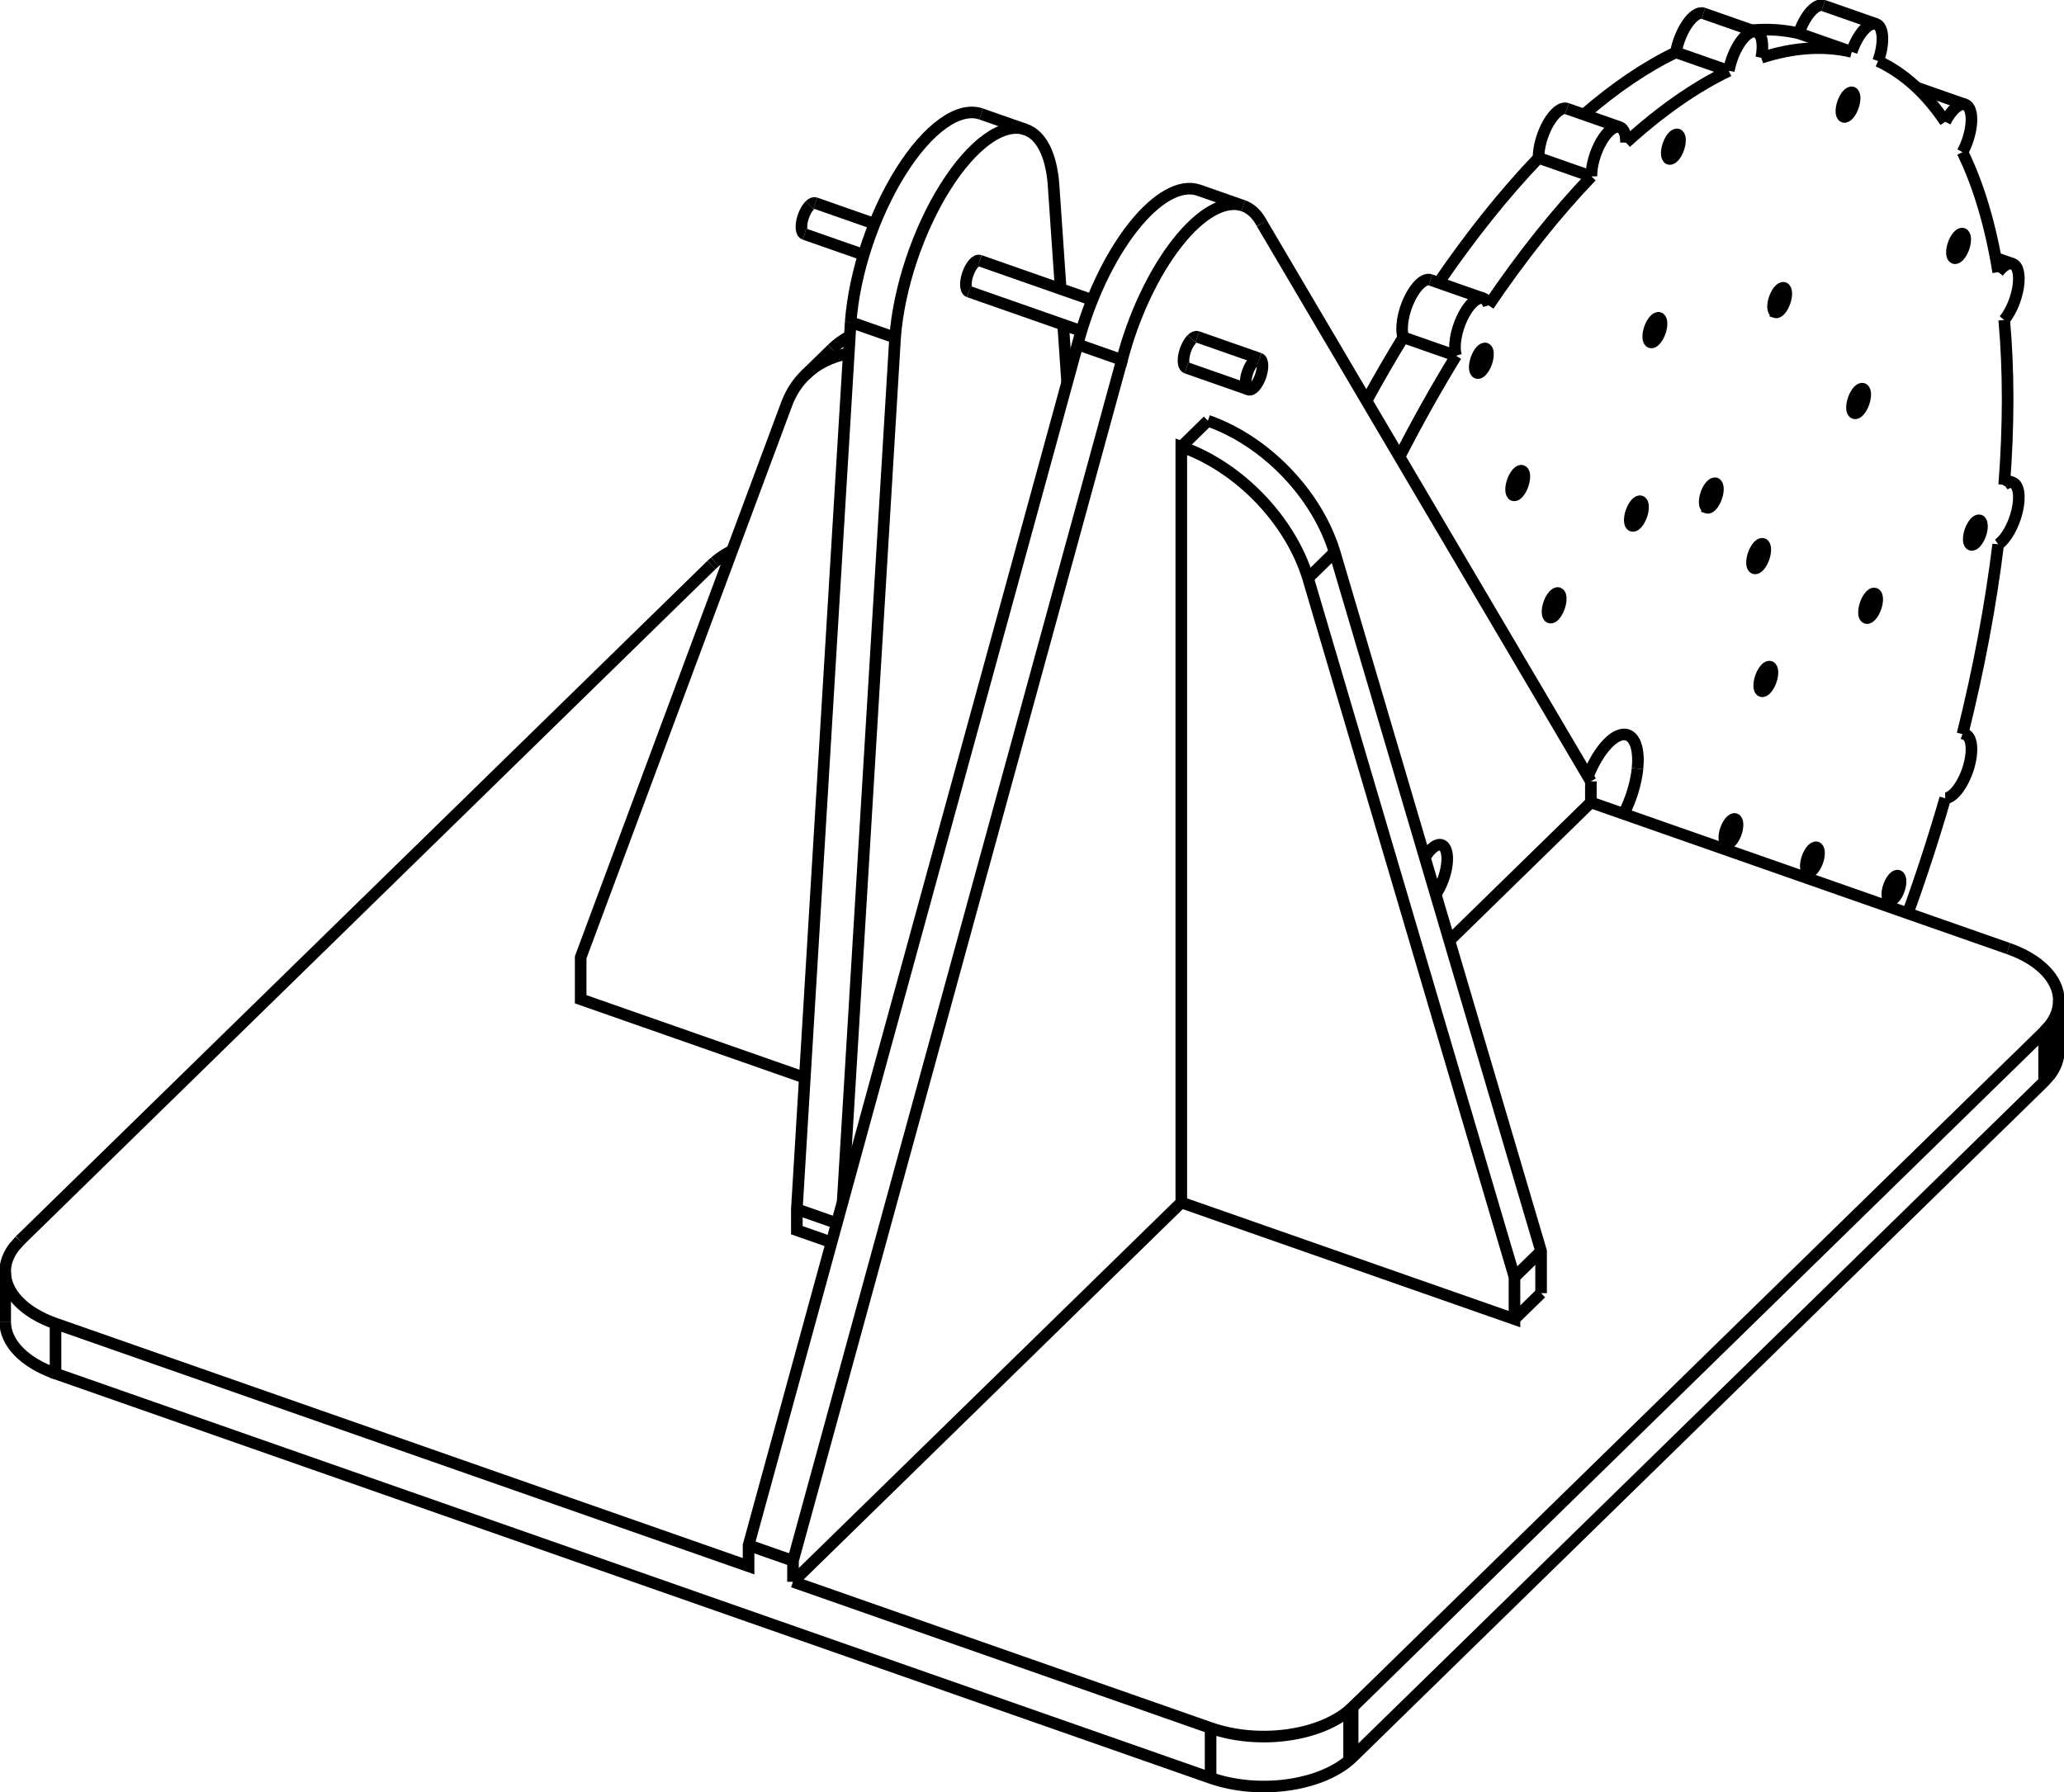
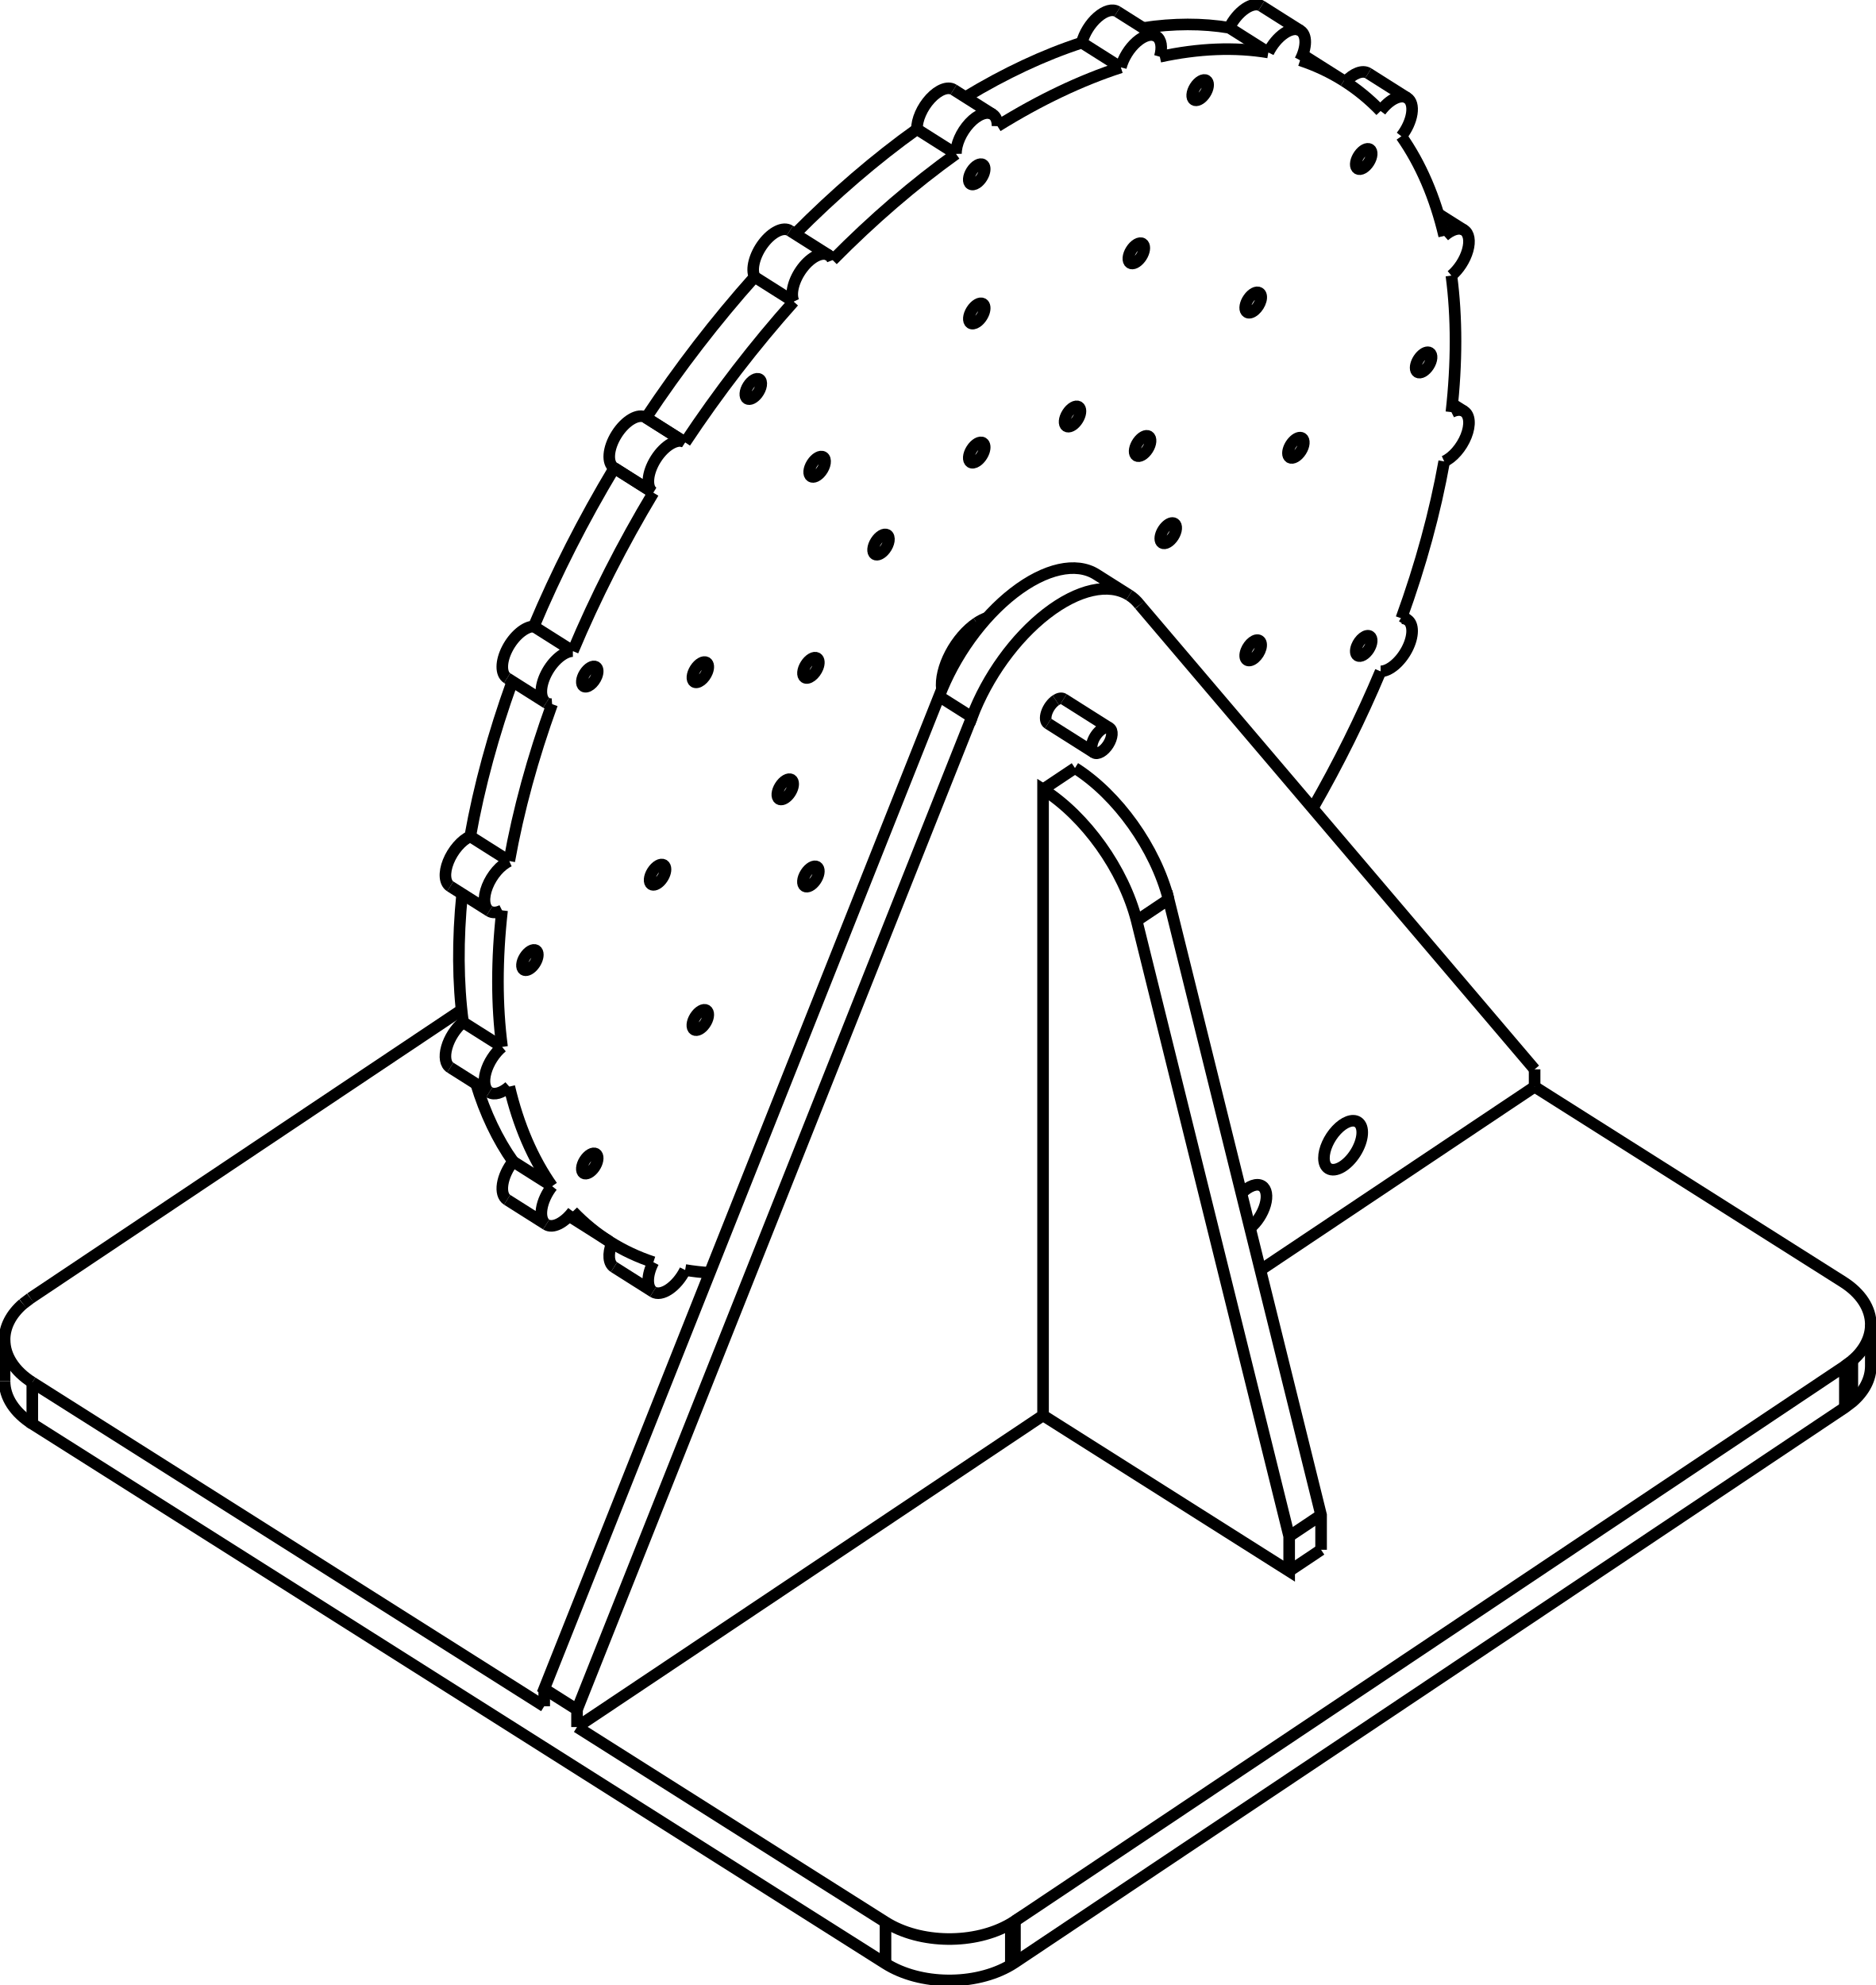
- <svg xmlns="http://www.w3.org/2000/svg" version="1.1" viewBox="-250.984 -153.26 398.629 346.116" fill="none" stroke="black" stroke-width="0.6%" vector-effect="non-scaling-stroke">
-   <path d="M -94.569 -113.61 A 3.175 1.323 289.299 0 0 -95.618 -108.038" />
-   <path d="M -93.52 -114.031 A 3.175 1.323 289.299 0 0 -94.569 -113.61" />
-   <path d="M -86.691 -91.035 A 30 12.499 109.299 0 1 -61.488 -131.237" />
-   <path d="M -86.691 -91.035 L -97.086 80.333 L -97.086 84.389 L -90.382 86.736" />
-   <path d="M -247.144 86.381 L -248.296 87.686 A 20 11.698 180 0 0 -249.984 92.39 A 20 11.698 180 0 0 -240.257 102.427 L -106.409 149.296 L -106.409 145.241 L -42.865 -86.73 A 30 12.499 109.299 0 1 -19.446 -116.515 L -10.866 -113.511 A 30 12.499 289.299 0 0 -34.285 -83.725 L -42.865 -86.73" />
-   <path d="M -113.594 -44.103 L -247.144 86.381" />
-   <path d="M -112.915 -44.721 L -113.594 -44.103" />
-   <path d="M -109.59 -46.905 A 20 11.698 180 0 0 -112.915 -44.721" />
-   <path d="M -95.545 54.932 L -138.835 39.773 L -138.835 31.663 L -98.965 -75.448 A 30 20.877 225.665 0 1 -95.45 -80.815 A 30 20.877 225.665 0 1 -87.058 -84.992" />
-   <path d="M -44.883 -79.362 L -45.652 -90.541" />
-   <path d="M -46.126 -97.436 L -47.535 -117.905 A 30 12.499 289.299 0 0 -52.908 -128.233 A 30 12.499 289.299 0 0 -78.111 -88.031 L -88.237 78.902" />
-   <path d="M -86.691 -91.035 L -78.111 -88.031" />
-   <path d="M -97.086 80.333 L -89.369 83.035" />
-   <path d="M -90.314 -85.834 A 30 20.877 225.665 0 1 -86.854 -88.344" />
-   <path d="M 96.423 -146.817 A 6.5 2.708 109.299 0 1 101.174 -152.195" />
-   <path d="M 87.31 -147.421 A 150 62.493 109.299 0 1 96.423 -146.817 L 106.633 -143.242" />
-   <path d="M 72.691 -143.152 A 6.5 2.708 109.299 0 1 78.001 -150.68" />
-   <path d="M 54.917 -131.127 A 150 62.493 109.299 0 1 72.691 -143.152 L 82.902 -139.577" />
-   <path d="M 46.163 -122.76 A 6.5 2.708 109.299 0 1 51.649 -132.271" />
-   <path d="M 26.858 -98.64 A 150 62.493 109.299 0 1 46.163 -122.76 L 56.373 -119.185" />
-   <path d="M 20.037 -88.101 A 6.5 2.708 109.299 0 1 25.297 -99.187" />
-   <path d="M 12.931 -75.829 A 150 62.493 109.299 0 1 20.037 -88.101 L 30.247 -84.526" />
-   <path d="M 124.705 0.941 A 150 62.493 109.299 0 1 117.475 23.176" />
-   <path d="M 124.705 0.941 A 6.5 2.708 289.299 0 0 128.585 -11.393 A 6.5 2.708 289.299 0 0 128.043 -11.45" />
-   <path d="M 134.937 -48.099 A 150 62.493 109.299 0 1 128.043 -11.45" />
-   <path d="M 134.937 -48.099 A 6.5 2.708 289.299 0 0 137.737 -60.04 A 6.5 2.708 289.299 0 0 136.097 -59.613" />
-   <path d="M 136.097 -91.445 A 150 62.493 109.299 0 1 136.097 -59.613" />
-   <path d="M 136.097 -91.445 A 6.5 2.708 289.299 0 0 137.737 -102.294 A 6.5 2.708 289.299 0 0 134.937 -100.694" />
-   <path d="M 128.043 -123.87 A 150 62.493 109.299 0 1 134.937 -100.694" />
-   <path d="M 128.043 -123.87 A 6.5 2.708 289.299 0 0 128.585 -133.057 A 6.5 2.708 289.299 0 0 124.705 -129.738" />
-   <path d="M 111.747 -141.462 A 150 62.493 109.299 0 1 124.705 -129.738" />
-   <path d="M 111.747 -141.462 A 6.5 2.708 289.299 0 0 111.385 -148.62 A 6.5 2.708 289.299 0 0 106.633 -143.242" />
-   <path d="M 89.175 -142.101 A 150 62.493 109.299 0 1 106.633 -143.242" />
-   <path d="M 89.175 -142.101 A 6.5 2.708 289.299 0 0 88.211 -147.105 A 6.5 2.708 289.299 0 0 82.902 -139.577" />
-   <path d="M 63.049 -125.708 A 150 62.493 109.299 0 1 82.902 -139.577" />
-   <path d="M 63.049 -125.708 A 6.5 2.708 289.299 0 0 61.859 -128.695 A 6.5 2.708 289.299 0 0 56.373 -119.185" />
-   <path d="M 36.52 -94.261 A 150 62.493 109.299 0 1 56.373 -119.185" />
-   <path d="M 36.52 -94.261 A 6.5 2.708 289.299 0 0 35.507 -95.611 A 6.5 2.708 289.299 0 0 30.247 -84.526" />
-   <path d="M 19.307 -65.013 A 150 62.493 109.299 0 1 30.247 -84.526" />
-   <path d="M 35.555 -82.095 A 2.5 1.042 109.299 0 1 34.29 -81.212 A 2.5 1.042 109.299 0 1 35.942 -85.931 A 2.5 1.042 109.299 0 1 35.555 -82.095 Z" />
-   <path d="M 71.975 -122.71 A 2.5 1.042 109.299 0 1 71.372 -122.566 A 2.5 1.042 109.299 0 1 73.024 -127.285 A 2.5 1.042 109.299 0 1 71.975 -122.71 Z" />
-   <path d="M 42.582 -58.474 A 2.5 1.042 109.299 0 1 41.317 -57.59 A 2.5 1.042 109.299 0 1 42.969 -62.31 A 2.5 1.042 109.299 0 1 42.582 -58.474 Z" />
-   <path d="M 68.407 -87.274 A 2.5 1.042 109.299 0 1 67.804 -87.129 A 2.5 1.042 109.299 0 1 69.457 -91.848 A 2.5 1.042 109.299 0 1 68.407 -87.274 Z" />
-   <path d="M 49.609 -34.852 A 2.5 1.042 109.299 0 1 48.344 -33.969 A 2.5 1.042 109.299 0 1 49.996 -38.688 A 2.5 1.042 109.299 0 1 49.609 -34.852 Z" />
-   <path d="M 64.84 -51.837 A 2.5 1.042 109.299 0 1 64.236 -51.692 A 2.5 1.042 109.299 0 1 65.889 -56.411 A 2.5 1.042 109.299 0 1 64.84 -51.837 Z" />
-   <path d="M 65.275 -4.784 A 11 4.583 109.299 0 1 62.594 3.959" />
-   <path d="M 55.703 -3.269 A 11 4.583 109.299 0 1 63.346 -11.279 A 11 4.583 109.299 0 1 65.275 -4.784" />
-   <path d="M 105.109 -130.686 A 2.5 1.042 109.299 0 1 105.108 -130.686 A 2.5 1.042 109.299 0 1 106.761 -135.405 A 2.5 1.042 109.299 0 1 105.109 -130.686 Z" />
-   <path d="M 91.903 -92.929 A 2.5 1.042 109.299 0 1 91.902 -92.93 A 2.5 1.042 109.299 0 1 93.554 -97.649 A 2.5 1.042 109.299 0 1 91.903 -92.929 Z" />
-   <path d="M 78.696 -55.172 A 2.5 1.042 109.299 0 1 78.695 -55.173 A 2.5 1.042 109.299 0 1 80.347 -59.892 A 2.5 1.042 109.299 0 1 78.696 -55.172 Z" />
-   <path d="M 87.465 -43.965 A 2.5 1.042 109.299 0 1 89.498 -48.197 A 2.5 1.042 109.299 0 1 87.845 -43.478 A 2.5 1.042 109.299 0 1 87.465 -43.965 Z" />
-   <path d="M 88.797 -21.217 A 2.5 1.042 109.299 0 1 90.888 -24.46 A 2.5 1.042 109.299 0 1 89.236 -19.741 A 2.5 1.042 109.299 0 1 88.797 -21.217 Z" />
-   <path d="M 106.772 -73.925 A 2.5 1.042 109.299 0 1 108.805 -78.157 A 2.5 1.042 109.299 0 1 107.152 -73.438 A 2.5 1.042 109.299 0 1 106.772 -73.925 Z" />
-   <path d="M 126.079 -103.885 A 2.5 1.042 109.299 0 1 128.112 -108.117 A 2.5 1.042 109.299 0 1 126.459 -103.398 A 2.5 1.042 109.299 0 1 126.079 -103.885 Z" />
-   <path d="M 82.336 6.976 A 2.5 1.042 109.299 0 1 84.146 4.958 A 2.5 1.042 109.299 0 1 82.494 9.677 A 2.5 1.042 109.299 0 1 82.336 6.976 Z" />
-   <path d="M 109.031 -35.352 A 2.5 1.042 109.299 0 1 111.122 -38.595 A 2.5 1.042 109.299 0 1 109.47 -33.876 A 2.5 1.042 109.299 0 1 109.031 -35.352 Z" />
-   <path d="M 129.265 -49.488 A 2.5 1.042 109.299 0 1 131.356 -52.731 A 2.5 1.042 109.299 0 1 129.704 -48.012 A 2.5 1.042 109.299 0 1 129.265 -49.488 Z" />
-   <path d="M 98.075 12.452 A 2.5 1.042 109.299 0 1 99.885 10.435 A 2.5 1.042 109.299 0 1 98.233 15.154 A 2.5 1.042 109.299 0 1 98.075 12.452 Z" />
-   <path d="M 113.815 17.929 A 2.5 1.042 109.299 0 1 115.625 15.911 A 2.5 1.042 109.299 0 1 113.972 20.63 A 2.5 1.042 109.299 0 1 113.815 17.929 Z" />
-   <path d="M 136.919 29.985 L 56.267 1.743" />
-   <path d="M 56.267 -2.312 L 56.267 1.743" />
-   <path d="M -240.257 102.427 L -240.257 112.079 L -17.177 190.195 A 20 11.698 180 0 0 9.577 186.785 L 10.256 186.166 L 143.806 55.683 L 144.958 54.378 A 20 11.698 180 0 0 146.646 49.674 L 146.646 40.022 A 20 11.698 180 0 0 136.919 29.985" />
-   <path d="M -17.177 180.543 L -17.177 190.195" />
-   <path d="M -97.829 152.301 L -17.177 180.543 A 20 11.698 180 0 0 9.577 177.133 L 9.577 186.785" />
-   <path d="M -97.829 152.301 L -97.829 148.245 L -34.285 -83.725" />
-   <path d="M -97.829 148.245 L -106.409 145.241" />
-   <path d="M -249.984 102.042 A 20 11.698 180 0 0 -240.257 112.079" />
-   <path d="M -63.872 -96.922 A 3.175 1.323 109.299 0 1 -61.774 -102.915" />
-   <path d="M -97.829 152.301 L -22.836 79.029 L 41.514 101.563 L 41.514 93.452 L 1.644 -41.581 A 30 20.877 45.665 0 0 -22.836 -66.967 L -22.836 79.029" />
-   <path d="M 46.651 96.544 L 41.514 101.563" />
-   <path d="M 28.938 28.444 L 56.267 1.743" />
-   <path d="M 144.958 44.726 A 20 11.698 180 0 0 146.646 40.022" />
-   <path d="M 143.806 46.031 L 144.958 44.726 L 144.958 54.378" />
-   <path d="M 10.256 176.514 L 143.806 46.031 L 143.806 55.683" />
-   <path d="M 9.577 177.133 L 10.256 176.514 L 10.256 186.166" />
-   <path d="M -7.278 -110.112 L 56.267 -2.312" />
-   <path d="M -7.278 -110.112 A 30 12.499 289.299 0 0 -10.866 -113.511" />
-   <path d="M -17.699 -71.986 L -22.836 -66.967" />
-   <path d="M -20.781 -87.772 A 3.175 1.323 109.299 0 1 -19.732 -88.193" />
-   <path d="M -21.83 -82.2 A 3.175 1.323 109.299 0 1 -20.781 -87.772" />
-   <path d="M 24.201 12.4 A 6 2.5 109.299 0 1 27.431 9.97 A 6 2.5 109.299 0 1 26.293 19.486" />
-   <path d="M 46.651 88.433 L 41.514 93.452" />
-   <path d="M 46.651 96.544 L 46.651 88.433 L 6.781 -46.6 A 30 20.877 45.665 0 0 -17.699 -71.986" />
-   <path d="M 6.781 -46.6 L 1.644 -41.581" />
-   <path d="M -8.769 -83.565 A 3.175 1.323 109.299 0 1 -7.72 -83.987 L -19.732 -88.193" />
-   <path d="M -7.72 -83.987 A 3.175 1.323 109.299 0 1 -9.818 -77.994 L -21.83 -82.2" />
-   <path d="M -9.818 -77.994 A 3.175 1.323 109.299 0 1 -8.769 -83.565" />
-   <path d="M -82.084 -110.027 L -93.52 -114.031" />
-   <path d="M -84.182 -104.034 L -95.618 -108.038" />
-   <path d="M -52.908 -128.233 L -61.488 -131.237" />
-   <path d="M -90.314 -85.834 L -95.45 -80.815" />
-   <path d="M -249.984 102.042 L -249.984 92.39" />
-   <path d="M 128.585 -11.393 L 128.073 -11.572" />
-   <path d="M 137.737 -60.04 L 136.17 -60.589" />
-   <path d="M 137.737 -102.294 L 134.457 -103.442" />
-   <path d="M 128.585 -133.057 L 119.189 -136.347" />
-   <path d="M 111.385 -148.62 L 101.174 -152.195" />
-   <path d="M 88.211 -147.105 L 78.001 -150.68" />
-   <path d="M 61.859 -128.695 L 51.649 -132.271" />
-   <path d="M 35.507 -95.611 L 25.297 -99.187" />
-   <path d="M -40.042 -95.305 L -61.774 -102.915" />
-   <path d="M -42.14 -89.312 L -63.872 -96.922" />
+ <svg xmlns="http://www.w3.org/2000/svg" version="1.1" viewBox="-204.83 -160.092 409.66 433.557" fill="none" stroke="black" stroke-width="0.6%" vector-effect="non-scaling-stroke">
+   <path d="M -197.775 141.85 L -197.775 150.89 L -11.4 268.783 A 20 13.006 180 0 0 15.977 269.096 L 16.881 268.528 L 198.167 147.325 L 199.801 146.085 A 20 13.006 180 0 0 203.83 138.257 L 203.83 129.217 A 20 13.006 180 0 0 197.775 119.893 L 130.394 77.27" />
+   <path d="M -11.4 259.743 L -11.4 268.783" />
+   <path d="M -78.782 217.12 L -11.4 259.743 A 20 13.006 180 0 0 15.977 260.056 L 16.881 259.488 L 16.881 268.528" />
+   <path d="M -78.782 217.12 L -78.782 213.321 L -85.95 208.787 L 0.307 -7.996 A 30 15.89 122.316 0 1 34.675 -34.625 L 41.843 -30.091 A 30 15.89 302.316 0 0 7.476 -3.462 L 0.307 -7.996" />
+   <path d="M -85.95 212.585 L -85.95 208.787" />
+   <path d="M -197.775 141.85 L -85.95 212.585" />
+   <path d="M -199.801 124.698 A 20 13.006 180 0 0 -203.83 132.526 A 20 13.006 180 0 0 -197.775 141.85" />
+   <path d="M -203.83 141.566 A 20 13.006 180 0 0 -197.775 150.89" />
+   <path d="M 15.977 260.056 L 15.977 269.096" />
+   <path d="M -78.782 217.12 L 23.017 149.06 L 76.779 183.067 L 76.779 175.471 L 43.469 41.005 A 30 16.336 56.234 0 0 23.017 12.32 L 23.017 149.06" />
+   <path d="M 83.751 178.406 L 76.779 183.067" />
+   <path d="M 70.499 117.314 L 130.394 77.27" />
+   <path d="M 199.801 137.045 A 20 13.006 180 0 0 203.83 129.217" />
+   <path d="M 198.167 138.285 L 199.801 137.045 L 199.801 146.085" />
+   <path d="M 16.881 259.488 L 198.167 138.285 L 198.167 147.325" />
+   <path d="M 29.989 7.659 L 23.017 12.32" />
+   <path d="M 130.394 73.472 L 130.394 77.27" />
+   <path d="M 44.136 -27.972 L 130.394 73.472" />
+   <path d="M 44.136 -27.972 A 30 15.89 302.316 0 0 41.843 -30.091" />
+   <path d="M -78.782 213.321 L 7.476 -3.462" />
+   <path d="M 25.806 -7.149 A 3.175 1.682 122.316 0 1 27.503 -7.421" />
+   <path d="M 24.108 -2.054 A 3.175 1.682 122.316 0 1 25.806 -7.149" />
+   <path d="M 66.349 100.56 A 6 3.178 122.316 0 1 70.848 98.961 A 6 3.178 122.316 0 1 68.23 108.151" />
+   <path d="M 84.375 92.844 A 6 3.178 122.316 0 1 91.766 84.976 A 6 3.178 122.316 1 1 85.351 95.118 A 6 3.178 122.316 0 1 84.375 92.844 Z" />
+   <path d="M -198.167 123.458 L -199.801 124.698" />
+   <path d="M -104.003 60.502 L -198.167 123.458" />
+   <path d="M 83.751 170.809 L 76.779 175.471" />
+   <path d="M 83.751 178.406 L 83.751 170.809 L 50.442 36.343 L 43.469 41.005" />
+   <path d="M 50.442 36.343 A 30 16.336 56.234 0 0 29.989 7.659" />
+   <path d="M 35.841 -0.801 A 3.175 1.682 122.316 0 1 37.539 -1.073 A 3.175 1.682 122.316 0 1 34.144 4.294 A 3.175 1.682 122.316 0 1 35.841 -0.801 Z" />
+   <path d="M -70.703 116.669 A 6.5 3.443 122.316 0 1 -71.179 111.4" />
+   <path d="M -80.188 105.706 A 150 79.451 122.316 0 1 -80.519 105.494" />
+   <path d="M -94.05 101.963 A 6.5 3.443 122.316 0 1 -92.756 93.599 A 150 79.451 122.316 0 1 -100.819 76.659" />
+   <path d="M -106.474 73.081 A 6.5 3.443 122.316 0 1 -103.689 63.169 A 150 79.451 122.316 0 1 -103.879 35.148" />
+   <path d="M -106.474 33.507 A 6.5 3.443 122.316 0 1 -102.115 22.58 A 150 79.451 122.316 0 1 -92.911 -11.265" />
+   <path d="M -94.05 -11.986 A 6.5 3.443 122.316 0 1 -88.225 -23.273 A 150 79.451 122.316 0 1 -70.636 -57.87" />
+   <path d="M -70.636 -57.871 A 6.5 3.443 122.316 0 1 -70.703 -57.912 A 6.5 3.443 122.316 0 1 -63.753 -68.898 A 6.5 3.443 122.316 0 1 -63.694 -68.859 L -55.284 -63.539" />
+   <path d="M -63.693 -68.86 A 150 79.451 122.316 0 1 -39.995 -99.61 A 6.5 3.443 122.316 0 1 -32.296 -109.716" />
+   <path d="M -31.163 -109 A 150 79.451 122.316 0 1 -4.531 -131.874 L 3.999 -126.478" />
+   <path d="M -4.531 -131.874 A 6.5 3.443 122.316 0 1 3.475 -140.504" />
+   <path d="M 6.058 -138.87 A 150 79.451 122.316 0 1 31.48 -150.773 L 40.01 -145.377" />
+   <path d="M 31.48 -150.773 A 6.5 3.443 122.316 0 1 39.246 -157.548" />
+   <path d="M 44.87 -153.99 A 150 79.451 122.316 0 1 63.694 -154.027 L 72.224 -148.631" />
+   <path d="M 63.694 -154.027 A 6.5 3.443 122.316 0 1 70.703 -158.791" />
+   <path d="M 79.71 -148.126 A 150 79.451 122.316 0 1 80.188 -147.828" />
+   <path d="M 89.049 -142.221 A 6.5 3.443 122.316 0 1 94.05 -144.086" />
+   <path d="M 1.327 -13.718 A 11 5.826 302.316 0 0 3.017 -15.396" />
+   <path d="M 6.412 -20.762 A 11 5.826 302.316 0 0 7.204 -23.009" />
+   <path d="M -49.792 117.915 A 150 79.451 122.316 0 1 -55.163 117.3" />
+   <path d="M -62.105 115.595 A 6.5 3.443 302.316 0 0 -62.172 122.065 L -70.703 116.669" />
+   <path d="M -62.172 122.065 A 6.5 3.443 302.316 0 0 -55.163 117.3" />
+   <path d="M -62.105 115.595 A 150 79.451 122.316 0 1 -71.658 111.102 L -80.188 105.706" />
+   <path d="M -71.658 111.102 A 150 79.451 122.316 0 1 -79.695 104.516" />
+   <path d="M -84.226 98.995 A 6.5 3.443 302.316 0 0 -85.52 107.359 L -94.05 101.963" />
+   <path d="M -85.52 107.359 A 6.5 3.443 302.316 0 0 -79.695 104.516" />
+   <path d="M -84.226 98.995 A 150 79.451 122.316 0 1 -93.585 77.237" />
+   <path d="M -95.159 68.565 A 6.5 3.443 302.316 0 0 -97.943 78.477 L -106.474 73.081" />
+   <path d="M -97.943 78.477 A 6.5 3.443 302.316 0 0 -93.585 77.237" />
+   <path d="M -95.159 68.565 A 150 79.451 122.316 0 1 -95.159 38.752" />
+   <path d="M -93.585 27.976 A 6.5 3.443 302.316 0 0 -97.943 38.903 L -106.474 33.507" />
+   <path d="M -97.943 38.903 A 6.5 3.443 302.316 0 0 -95.159 38.752" />
+   <path d="M -93.585 27.976 A 150 79.451 122.316 0 1 -84.226 -6.297" />
+   <path d="M -79.695 -17.877 A 6.5 3.443 302.316 0 0 -85.52 -6.59 L -94.05 -11.986" />
+   <path d="M -85.52 -6.59 A 6.5 3.443 302.316 0 0 -84.226 -6.297" />
+   <path d="M -79.695 -17.877 A 150 79.451 122.316 0 1 -62.105 -52.475" />
+   <path d="M -55.163 -63.463 A 6.5 3.443 302.316 0 0 -55.223 -63.502 L -63.753 -68.898" />
+   <path d="M -55.223 -63.502 A 6.5 3.443 302.316 0 0 -62.172 -52.516 L -70.703 -57.912" />
+   <path d="M -62.172 -52.516 A 6.5 3.443 302.316 0 0 -62.105 -52.475" />
+   <path d="M -55.163 -63.463 A 150 79.451 122.316 0 1 -31.465 -94.214" />
+   <path d="M -22.95 -103.284 A 6.5 3.443 302.316 0 0 -23.766 -104.32 L -32.296 -109.716" />
+   <path d="M -23.766 -104.32 A 6.5 3.443 302.316 0 0 -31.465 -94.214" />
+   <path d="M -22.95 -103.284 A 150 79.451 122.316 0 1 3.999 -126.478" />
+   <path d="M 13.061 -132.537 A 6.5 3.443 302.316 0 0 12.005 -135.108 L 3.475 -140.504" />
+   <path d="M 12.005 -135.108 A 6.5 3.443 302.316 0 0 3.999 -126.478" />
+   <path d="M 13.061 -132.537 A 150 79.451 122.316 0 1 40.01 -145.377" />
+   <path d="M 48.526 -147.694 A 6.5 3.443 302.316 0 0 47.776 -152.152 L 39.246 -157.548" />
+   <path d="M 47.776 -152.152 A 6.5 3.443 302.316 0 0 40.01 -145.377" />
+   <path d="M 48.526 -147.694 A 150 79.451 122.316 0 1 72.224 -148.631" />
+   <path d="M 79.166 -146.926 A 6.5 3.443 302.316 0 0 79.233 -153.396 L 70.703 -158.791" />
+   <path d="M 79.233 -153.396 A 6.5 3.443 302.316 0 0 72.224 -148.631" />
+   <path d="M 79.166 -146.926 A 150 79.451 122.316 0 1 88.718 -142.433 L 80.188 -147.828" />
+   <path d="M 88.718 -142.433 A 150 79.451 122.316 0 1 96.755 -135.847" />
+   <path d="M 101.286 -130.326 A 6.5 3.443 302.316 0 0 102.581 -138.69 L 94.05 -144.086" />
+   <path d="M 102.581 -138.69 A 6.5 3.443 302.316 0 0 96.755 -135.847" />
+   <path d="M 101.286 -130.326 A 150 79.451 122.316 0 1 110.646 -108.567" />
+   <path d="M 112.219 -99.896 A 6.5 3.443 302.316 0 0 115.004 -109.808 L 109.349 -113.385" />
+   <path d="M 115.004 -109.808 A 6.5 3.443 302.316 0 0 110.646 -108.567" />
+   <path d="M 112.219 -99.896 A 150 79.451 122.316 0 1 112.219 -70.082" />
+   <path d="M 110.646 -59.307 A 6.5 3.443 302.316 0 0 115.004 -70.234 L 112.409 -71.875" />
+   <path d="M 115.004 -70.234 A 6.5 3.443 302.316 0 0 112.219 -70.082" />
+   <path d="M 110.646 -59.307 A 150 79.451 122.316 0 1 101.286 -25.034" />
+   <path d="M 96.755 -13.454 A 6.5 3.443 302.316 0 0 102.581 -24.74 L 101.441 -25.461" />
+   <path d="M 102.581 -24.74 A 6.5 3.443 302.316 0 0 101.286 -25.034" />
+   <path d="M 96.755 -13.454 A 150 79.451 122.316 0 1 81.916 16.46" />
+   <path d="M -74.497 92.072 A 2.5 1.324 122.316 0 1 -77.344 96.143 A 2.5 1.324 122.316 0 1 -74.671 91.918 A 2.5 1.324 122.316 0 1 -74.497 92.072 Z" />
+   <path d="M -50.344 60.73 A 2.5 1.324 122.316 0 1 -53.19 64.802 A 2.5 1.324 122.316 0 1 -50.517 60.576 A 2.5 1.324 122.316 0 1 -50.344 60.73 Z" />
+   <path d="M -26.19 29.388 A 2.5 1.324 122.316 0 1 -29.037 33.46 A 2.5 1.324 122.316 0 1 -26.364 29.234 A 2.5 1.324 122.316 0 1 -26.19 29.388 Z" />
+   <path d="M -87.342 48.432 A 2.5 1.324 122.316 0 1 -90.422 51.71 A 2.5 1.324 122.316 0 1 -87.749 47.485 A 2.5 1.324 122.316 0 1 -87.342 48.432 Z" />
+   <path d="M -74.497 -12.382 A 2.5 1.324 122.316 0 1 -77.344 -10.21 A 2.5 1.324 122.316 0 1 -74.671 -14.435 A 2.5 1.324 122.316 0 1 -74.497 -12.382 Z" />
+   <path d="M -59.452 29.786 A 2.5 1.324 122.316 0 1 -62.531 33.064 A 2.5 1.324 122.316 0 1 -59.859 28.838 A 2.5 1.324 122.316 0 1 -59.452 29.786 Z" />
+   <path d="M -50.344 -13.337 A 2.5 1.324 122.316 0 1 -53.19 -11.165 A 2.5 1.324 122.316 0 1 -50.517 -15.39 A 2.5 1.324 122.316 0 1 -50.344 -13.337 Z" />
+   <path d="M -31.562 11.139 A 2.5 1.324 122.316 0 1 -34.641 14.417 A 2.5 1.324 122.316 0 1 -31.968 10.192 A 2.5 1.324 122.316 0 1 -31.562 11.139 Z" />
+   <path d="M -26.19 -14.292 A 2.5 1.324 122.316 0 1 -29.037 -12.12 A 2.5 1.324 122.316 0 1 -26.364 -16.345 A 2.5 1.324 122.316 0 1 -26.19 -14.292 Z" />
+   <path d="M -11.516 -40.092 A 2.5 1.324 122.316 0 1 -13.724 -39.041 A 2.5 1.324 122.316 0 1 -11.051 -43.266 A 2.5 1.324 122.316 0 1 -11.516 -40.092 Z" />
+   <path d="M -25.461 -57.084 A 2.5 1.324 122.316 0 1 -27.669 -56.033 A 2.5 1.324 122.316 0 1 -24.996 -60.259 A 2.5 1.324 122.316 0 1 -25.461 -57.084 Z" />
+   <path d="M -39.406 -74.076 A 2.5 1.324 122.316 0 1 -41.614 -73.025 A 2.5 1.324 122.316 0 1 -38.941 -77.251 A 2.5 1.324 122.316 0 1 -39.406 -74.076 Z" />
+   <path d="M 67.404 -17.993 A 2.5 1.324 122.316 0 1 70.25 -20.166 A 2.5 1.324 122.316 1 1 67.578 -15.94 A 2.5 1.324 122.316 0 1 67.404 -17.993 Z" />
+   <path d="M 91.558 -18.949 A 2.5 1.324 122.316 0 1 94.404 -21.121 A 2.5 1.324 122.316 1 1 91.731 -16.895 A 2.5 1.324 122.316 0 1 91.558 -18.949 Z" />
+   <path d="M 104.402 -79.763 A 2.5 1.324 122.316 0 1 107.482 -83.041 A 2.5 1.324 122.316 0 1 104.809 -78.815 A 2.5 1.324 122.316 0 1 104.402 -79.763 Z" />
+   <path d="M 8.53 -24.022 A 11 5.826 122.316 0 1 10.804 -25.166" />
+   <path d="M 0.92 -9.54 A 11 5.826 122.316 0 1 8.53 -24.022" />
+   <path d="M 8.53 -59.346 A 2.5 1.324 122.316 0 1 7.194 -59.132 A 2.5 1.324 122.316 0 1 9.867 -63.358 A 2.5 1.324 122.316 0 1 8.53 -59.346 Z" />
+   <path d="M 28.576 -66.896 A 2.5 1.324 122.316 0 1 28.111 -67.011 A 2.5 1.324 122.316 0 1 30.784 -71.236 A 2.5 1.324 122.316 0 1 28.576 -66.896 Z" />
+   <path d="M 43.251 -60.719 A 2.5 1.324 122.316 0 1 46.097 -64.791 A 2.5 1.324 122.316 1 1 43.424 -60.565 A 2.5 1.324 122.316 0 1 43.251 -60.719 Z" />
+   <path d="M 48.622 -42.47 A 2.5 1.324 122.316 0 1 51.702 -45.748 A 2.5 1.324 122.316 0 1 49.029 -41.522 A 2.5 1.324 122.316 0 1 48.622 -42.47 Z" />
+   <path d="M 8.53 -89.732 A 2.5 1.324 122.316 0 1 7.194 -89.519 A 2.5 1.324 122.316 0 1 9.867 -93.744 A 2.5 1.324 122.316 0 1 8.53 -89.732 Z" />
+   <path d="M 8.53 -120.119 A 2.5 1.324 122.316 0 1 7.194 -119.905 A 2.5 1.324 122.316 0 1 9.867 -124.131 A 2.5 1.324 122.316 0 1 8.53 -120.119 Z" />
+   <path d="M 42.521 -102.535 A 2.5 1.324 122.316 0 1 42.056 -102.649 A 2.5 1.324 122.316 0 1 44.729 -106.875 A 2.5 1.324 122.316 0 1 42.521 -102.535 Z" />
+   <path d="M 56.466 -138.174 A 2.5 1.324 122.316 0 1 56.001 -138.288 A 2.5 1.324 122.316 0 1 58.674 -142.514 A 2.5 1.324 122.316 0 1 56.466 -138.174 Z" />
+   <path d="M 76.512 -61.116 A 2.5 1.324 122.316 0 1 79.592 -64.394 A 2.5 1.324 122.316 0 1 76.919 -60.169 A 2.5 1.324 122.316 0 1 76.512 -61.116 Z" />
+   <path d="M 67.404 -92.061 A 2.5 1.324 122.316 0 1 70.25 -96.132 A 2.5 1.324 122.316 1 1 67.578 -91.907 A 2.5 1.324 122.316 0 1 67.404 -92.061 Z" />
+   <path d="M 91.558 -123.402 A 2.5 1.324 122.316 0 1 94.404 -127.474 A 2.5 1.324 122.316 1 1 91.731 -123.248 A 2.5 1.324 122.316 0 1 91.558 -123.402 Z" />
+   <path d="M -92.756 93.599 L -84.226 98.995" />
+   <path d="M -103.689 63.169 L -95.159 68.565" />
+   <path d="M -102.115 22.58 L -93.585 27.976" />
+   <path d="M -88.225 -23.273 L -79.695 -17.877" />
+   <path d="M -70.636 -57.871 L -62.237 -52.559" />
+   <path d="M -39.995 -99.61 L -31.465 -94.214" />
+   <path d="M -203.83 141.566 L -203.83 132.526" />
+   <path d="M 37.539 -1.073 L 27.503 -7.421" />
+   <path d="M 34.144 4.294 L 24.108 -2.054" />
+   <path d="M 6.981 -20.402 L 5.513 -21.331" />
+   <path d="M 3.586 -15.036 L 2.118 -15.964" />
</svg>
